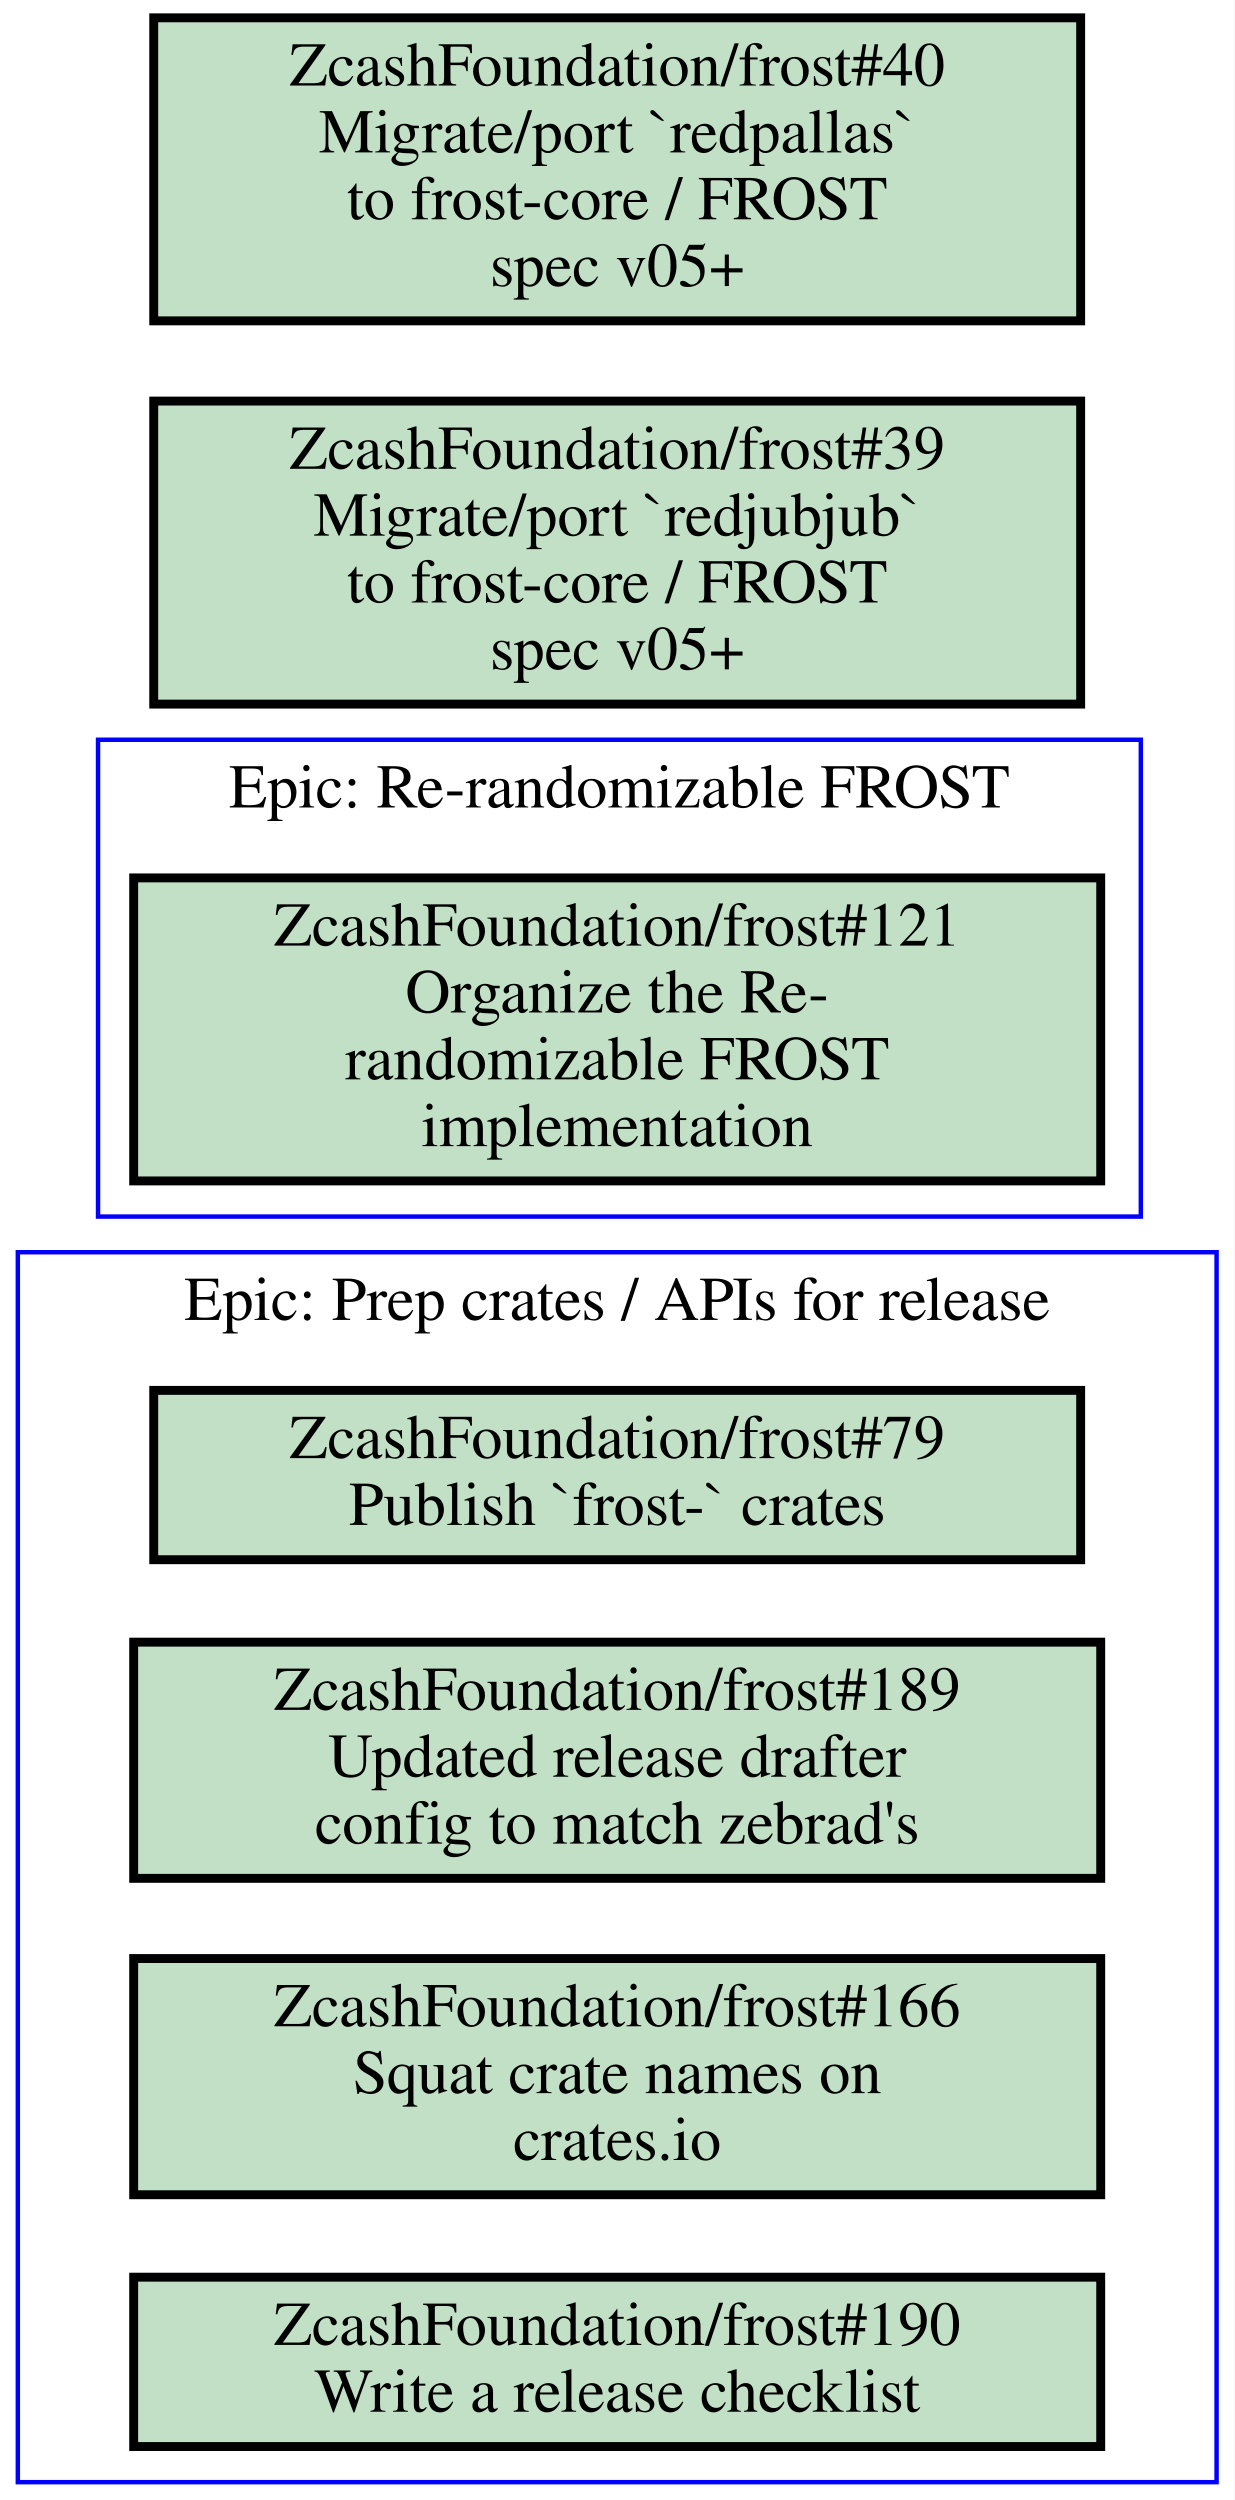
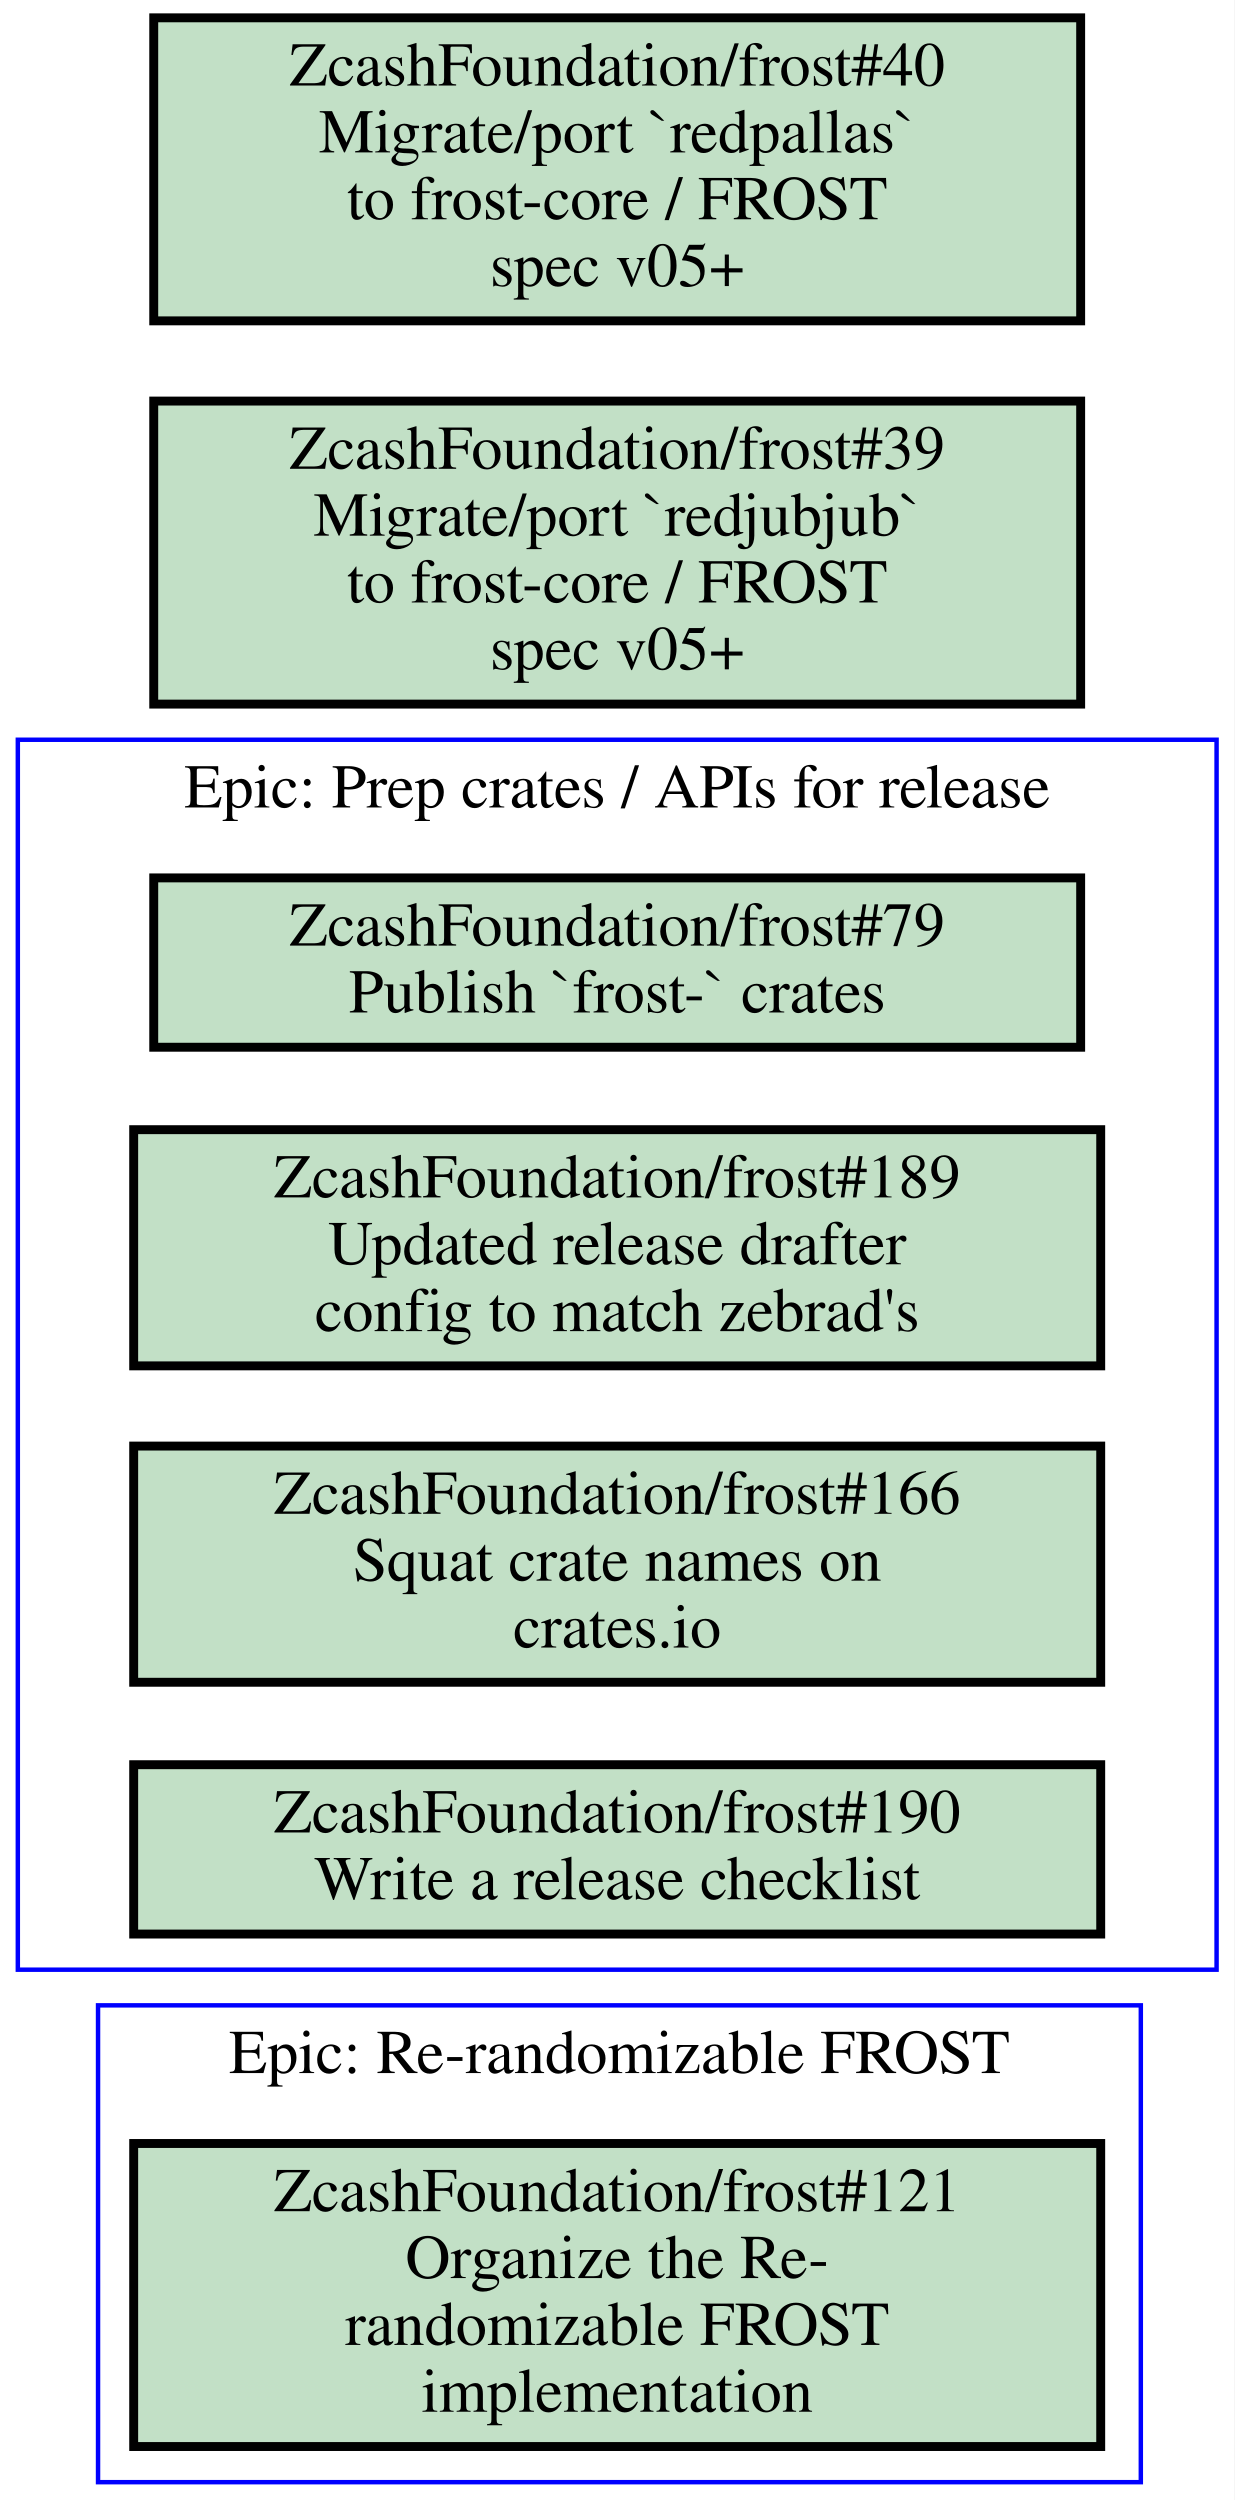
<svg xmlns="http://www.w3.org/2000/svg" xmlns:xlink="http://www.w3.org/1999/xlink" width="277pt" height="561pt" viewBox="0.00 0.00 277.00 561.00">
  <g id="graph0" class="graph" transform="scale(1 1) rotate(0) translate(4 557)">
    <polygon fill="#ffffff" stroke="transparent" points="-4,4 -4,-557 273,-557 273,4 -4,4" />
    <g id="clust1" class="cluster">
-       <polygon fill="none" stroke="#0000ff" points="18,-284 18,-391 252,-391 252,-284 18,-284" />
-       <text text-anchor="middle" x="135" y="-375.8" font-family="Times,serif" font-size="14.00" fill="#000000">Epic: Re-randomizable FROST</text>
+       <polygon fill="none" stroke="#0000ff" points="0,-115 0,-391 269,-391 269,-115 0,-115" />
+       <text text-anchor="middle" x="134.5" y="-375.8" font-family="Times,serif" font-size="14.00" fill="#000000">Epic: Prep crates / APIs for release</text>
    </g>
    <g id="clust2" class="cluster">
-       <polygon fill="none" stroke="#0000ff" points="0,0 0,-276 269,-276 269,0 0,0" />
-       <text text-anchor="middle" x="134.5" y="-260.8" font-family="Times,serif" font-size="14.00" fill="#000000">Epic: Prep crates / APIs for release</text>
+       <polygon fill="none" stroke="#0000ff" points="18,0 18,-107 252,-107 252,0 18,0" />
+       <text text-anchor="middle" x="135" y="-91.8" font-family="Times,serif" font-size="14.00" fill="#000000">Epic: Re-randomizable FROST</text>
    </g>
    <g id="node1" class="node open">
      <g id="a_node1">
-         <a xlink:href="https://github.com/ZcashFoundation/frost/issues/121" xlink:title="ZcashFoundation/frost#121&#10;Organize the Re-&#10;randomizable FROST&#10;implementation" target="_blank">
-           <polygon fill="#c2e0c6" stroke="#000000" stroke-width="2" points="243,-360 26,-360 26,-292 243,-292 243,-360" />
-           <text text-anchor="middle" x="134.5" y="-344.8" font-family="Times,serif" font-size="14.00" fill="#000000">ZcashFoundation/frost#121</text>
-           <text text-anchor="middle" x="134.5" y="-329.8" font-family="Times,serif" font-size="14.00" fill="#000000">Organize the Re-</text>
-           <text text-anchor="middle" x="134.5" y="-314.8" font-family="Times,serif" font-size="14.00" fill="#000000">randomizable FROST</text>
-           <text text-anchor="middle" x="134.5" y="-299.8" font-family="Times,serif" font-size="14.00" fill="#000000">implementation</text>
+         <a xlink:href="https://github.com/ZcashFoundation/frost/issues/79" xlink:title="ZcashFoundation/frost#79&#10;Publish `frost-` crates" target="_blank">
+           <polygon fill="#c2e0c6" stroke="#000000" stroke-width="2" points="238.5,-360 30.5,-360 30.5,-322 238.5,-322 238.5,-360" />
+           <text text-anchor="middle" x="134.5" y="-344.8" font-family="Times,serif" font-size="14.00" fill="#000000">ZcashFoundation/frost#79</text>
+           <text text-anchor="middle" x="134.5" y="-329.8" font-family="Times,serif" font-size="14.00" fill="#000000">Publish `frost-` crates</text>
        </a>
      </g>
    </g>
    <g id="node2" class="node open">
      <g id="a_node2">
-         <a xlink:href="https://github.com/ZcashFoundation/frost/issues/79" xlink:title="ZcashFoundation/frost#79&#10;Publish `frost-` crates" target="_blank">
-           <polygon fill="#c2e0c6" stroke="#000000" stroke-width="2" points="238.5,-245 30.5,-245 30.5,-207 238.5,-207 238.5,-245" />
-           <text text-anchor="middle" x="134.5" y="-229.8" font-family="Times,serif" font-size="14.00" fill="#000000">ZcashFoundation/frost#79</text>
-           <text text-anchor="middle" x="134.5" y="-214.8" font-family="Times,serif" font-size="14.00" fill="#000000">Publish `frost-` crates</text>
+         <a xlink:href="https://github.com/ZcashFoundation/frost/issues/189" xlink:title="ZcashFoundation/frost#189&#10;Updated release drafter&#10;config to match zebrad's" target="_blank">
+           <polygon fill="#c2e0c6" stroke="#000000" stroke-width="2" points="243,-303.5 26,-303.5 26,-250.5 243,-250.5 243,-303.5" />
+           <text text-anchor="middle" x="134.5" y="-288.3" font-family="Times,serif" font-size="14.00" fill="#000000">ZcashFoundation/frost#189</text>
+           <text text-anchor="middle" x="134.5" y="-273.3" font-family="Times,serif" font-size="14.00" fill="#000000">Updated release drafter</text>
+           <text text-anchor="middle" x="134.5" y="-258.3" font-family="Times,serif" font-size="14.00" fill="#000000">config to match zebrad's</text>
        </a>
      </g>
    </g>
    <g id="node3" class="node open">
      <g id="a_node3">
-         <a xlink:href="https://github.com/ZcashFoundation/frost/issues/189" xlink:title="ZcashFoundation/frost#189&#10;Updated release drafter&#10;config to match zebrad's" target="_blank">
-           <polygon fill="#c2e0c6" stroke="#000000" stroke-width="2" points="243,-188.5 26,-188.5 26,-135.5 243,-135.5 243,-188.5" />
-           <text text-anchor="middle" x="134.5" y="-173.3" font-family="Times,serif" font-size="14.00" fill="#000000">ZcashFoundation/frost#189</text>
-           <text text-anchor="middle" x="134.5" y="-158.3" font-family="Times,serif" font-size="14.00" fill="#000000">Updated release drafter</text>
-           <text text-anchor="middle" x="134.5" y="-143.3" font-family="Times,serif" font-size="14.00" fill="#000000">config to match zebrad's</text>
+         <a xlink:href="https://github.com/ZcashFoundation/frost/issues/166" xlink:title="ZcashFoundation/frost#166&#10;Squat crate names on&#10;crates.io" target="_blank">
+           <polygon fill="#c2e0c6" stroke="#000000" stroke-width="2" points="243,-232.5 26,-232.5 26,-179.5 243,-179.5 243,-232.5" />
+           <text text-anchor="middle" x="134.5" y="-217.3" font-family="Times,serif" font-size="14.00" fill="#000000">ZcashFoundation/frost#166</text>
+           <text text-anchor="middle" x="134.5" y="-202.3" font-family="Times,serif" font-size="14.00" fill="#000000">Squat crate names on</text>
+           <text text-anchor="middle" x="134.5" y="-187.3" font-family="Times,serif" font-size="14.00" fill="#000000">crates.io</text>
        </a>
      </g>
    </g>
    <g id="node4" class="node open">
      <g id="a_node4">
-         <a xlink:href="https://github.com/ZcashFoundation/frost/issues/166" xlink:title="ZcashFoundation/frost#166&#10;Squat crate names on&#10;crates.io" target="_blank">
-           <polygon fill="#c2e0c6" stroke="#000000" stroke-width="2" points="243,-117.5 26,-117.5 26,-64.5 243,-64.5 243,-117.5" />
-           <text text-anchor="middle" x="134.5" y="-102.3" font-family="Times,serif" font-size="14.00" fill="#000000">ZcashFoundation/frost#166</text>
-           <text text-anchor="middle" x="134.5" y="-87.3" font-family="Times,serif" font-size="14.00" fill="#000000">Squat crate names on</text>
-           <text text-anchor="middle" x="134.5" y="-72.3" font-family="Times,serif" font-size="14.00" fill="#000000">crates.io</text>
+         <a xlink:href="https://github.com/ZcashFoundation/frost/issues/190" xlink:title="ZcashFoundation/frost#190&#10;Write a release checklist" target="_blank">
+           <polygon fill="#c2e0c6" stroke="#000000" stroke-width="2" points="243,-161 26,-161 26,-123 243,-123 243,-161" />
+           <text text-anchor="middle" x="134.5" y="-145.8" font-family="Times,serif" font-size="14.00" fill="#000000">ZcashFoundation/frost#190</text>
+           <text text-anchor="middle" x="134.5" y="-130.8" font-family="Times,serif" font-size="14.00" fill="#000000">Write a release checklist</text>
        </a>
      </g>
    </g>
    <g id="node5" class="node open">
      <g id="a_node5">
-         <a xlink:href="https://github.com/ZcashFoundation/frost/issues/190" xlink:title="ZcashFoundation/frost#190&#10;Write a release checklist" target="_blank">
-           <polygon fill="#c2e0c6" stroke="#000000" stroke-width="2" points="243,-46 26,-46 26,-8 243,-8 243,-46" />
-           <text text-anchor="middle" x="134.5" y="-30.8" font-family="Times,serif" font-size="14.00" fill="#000000">ZcashFoundation/frost#190</text>
-           <text text-anchor="middle" x="134.5" y="-15.8" font-family="Times,serif" font-size="14.00" fill="#000000">Write a release checklist</text>
+         <a xlink:href="https://github.com/ZcashFoundation/frost/issues/121" xlink:title="ZcashFoundation/frost#121&#10;Organize the Re-&#10;randomizable FROST&#10;implementation" target="_blank">
+           <polygon fill="#c2e0c6" stroke="#000000" stroke-width="2" points="243,-76 26,-76 26,-8 243,-8 243,-76" />
+           <text text-anchor="middle" x="134.5" y="-60.8" font-family="Times,serif" font-size="14.00" fill="#000000">ZcashFoundation/frost#121</text>
+           <text text-anchor="middle" x="134.5" y="-45.8" font-family="Times,serif" font-size="14.00" fill="#000000">Organize the Re-</text>
+           <text text-anchor="middle" x="134.5" y="-30.8" font-family="Times,serif" font-size="14.00" fill="#000000">randomizable FROST</text>
+           <text text-anchor="middle" x="134.5" y="-15.8" font-family="Times,serif" font-size="14.00" fill="#000000">implementation</text>
        </a>
      </g>
    </g>
    <g id="node6" class="node open">
      <g id="a_node6">
        <a xlink:href="https://github.com/ZcashFoundation/frost/issues/39" xlink:title="ZcashFoundation/frost#39&#10;Migrate/port `redjubjub`&#10;to frost-core / FROST&#10;spec v05+" target="_blank">
          <polygon fill="#c2e0c6" stroke="#000000" stroke-width="2" points="238.5,-467 30.5,-467 30.5,-399 238.5,-399 238.5,-467" />
          <text text-anchor="middle" x="134.5" y="-451.8" font-family="Times,serif" font-size="14.00" fill="#000000">ZcashFoundation/frost#39</text>
          <text text-anchor="middle" x="134.5" y="-436.8" font-family="Times,serif" font-size="14.00" fill="#000000">Migrate/port `redjubjub`</text>
          <text text-anchor="middle" x="134.5" y="-421.8" font-family="Times,serif" font-size="14.00" fill="#000000">to frost-core / FROST</text>
          <text text-anchor="middle" x="134.5" y="-406.8" font-family="Times,serif" font-size="14.00" fill="#000000">spec v05+</text>
        </a>
      </g>
    </g>
    <g id="node7" class="node open">
      <g id="a_node7">
        <a xlink:href="https://github.com/ZcashFoundation/frost/issues/40" xlink:title="ZcashFoundation/frost#40&#10;Migrate/port `redpallas`&#10;to frost-core / FROST&#10;spec v05+" target="_blank">
          <polygon fill="#c2e0c6" stroke="#000000" stroke-width="2" points="238.5,-553 30.5,-553 30.5,-485 238.5,-485 238.5,-553" />
          <text text-anchor="middle" x="134.5" y="-537.8" font-family="Times,serif" font-size="14.00" fill="#000000">ZcashFoundation/frost#40</text>
          <text text-anchor="middle" x="134.5" y="-522.8" font-family="Times,serif" font-size="14.00" fill="#000000">Migrate/port `redpallas`</text>
          <text text-anchor="middle" x="134.5" y="-507.8" font-family="Times,serif" font-size="14.00" fill="#000000">to frost-core / FROST</text>
          <text text-anchor="middle" x="134.5" y="-492.8" font-family="Times,serif" font-size="14.00" fill="#000000">spec v05+</text>
        </a>
      </g>
    </g>
  </g>
</svg>
